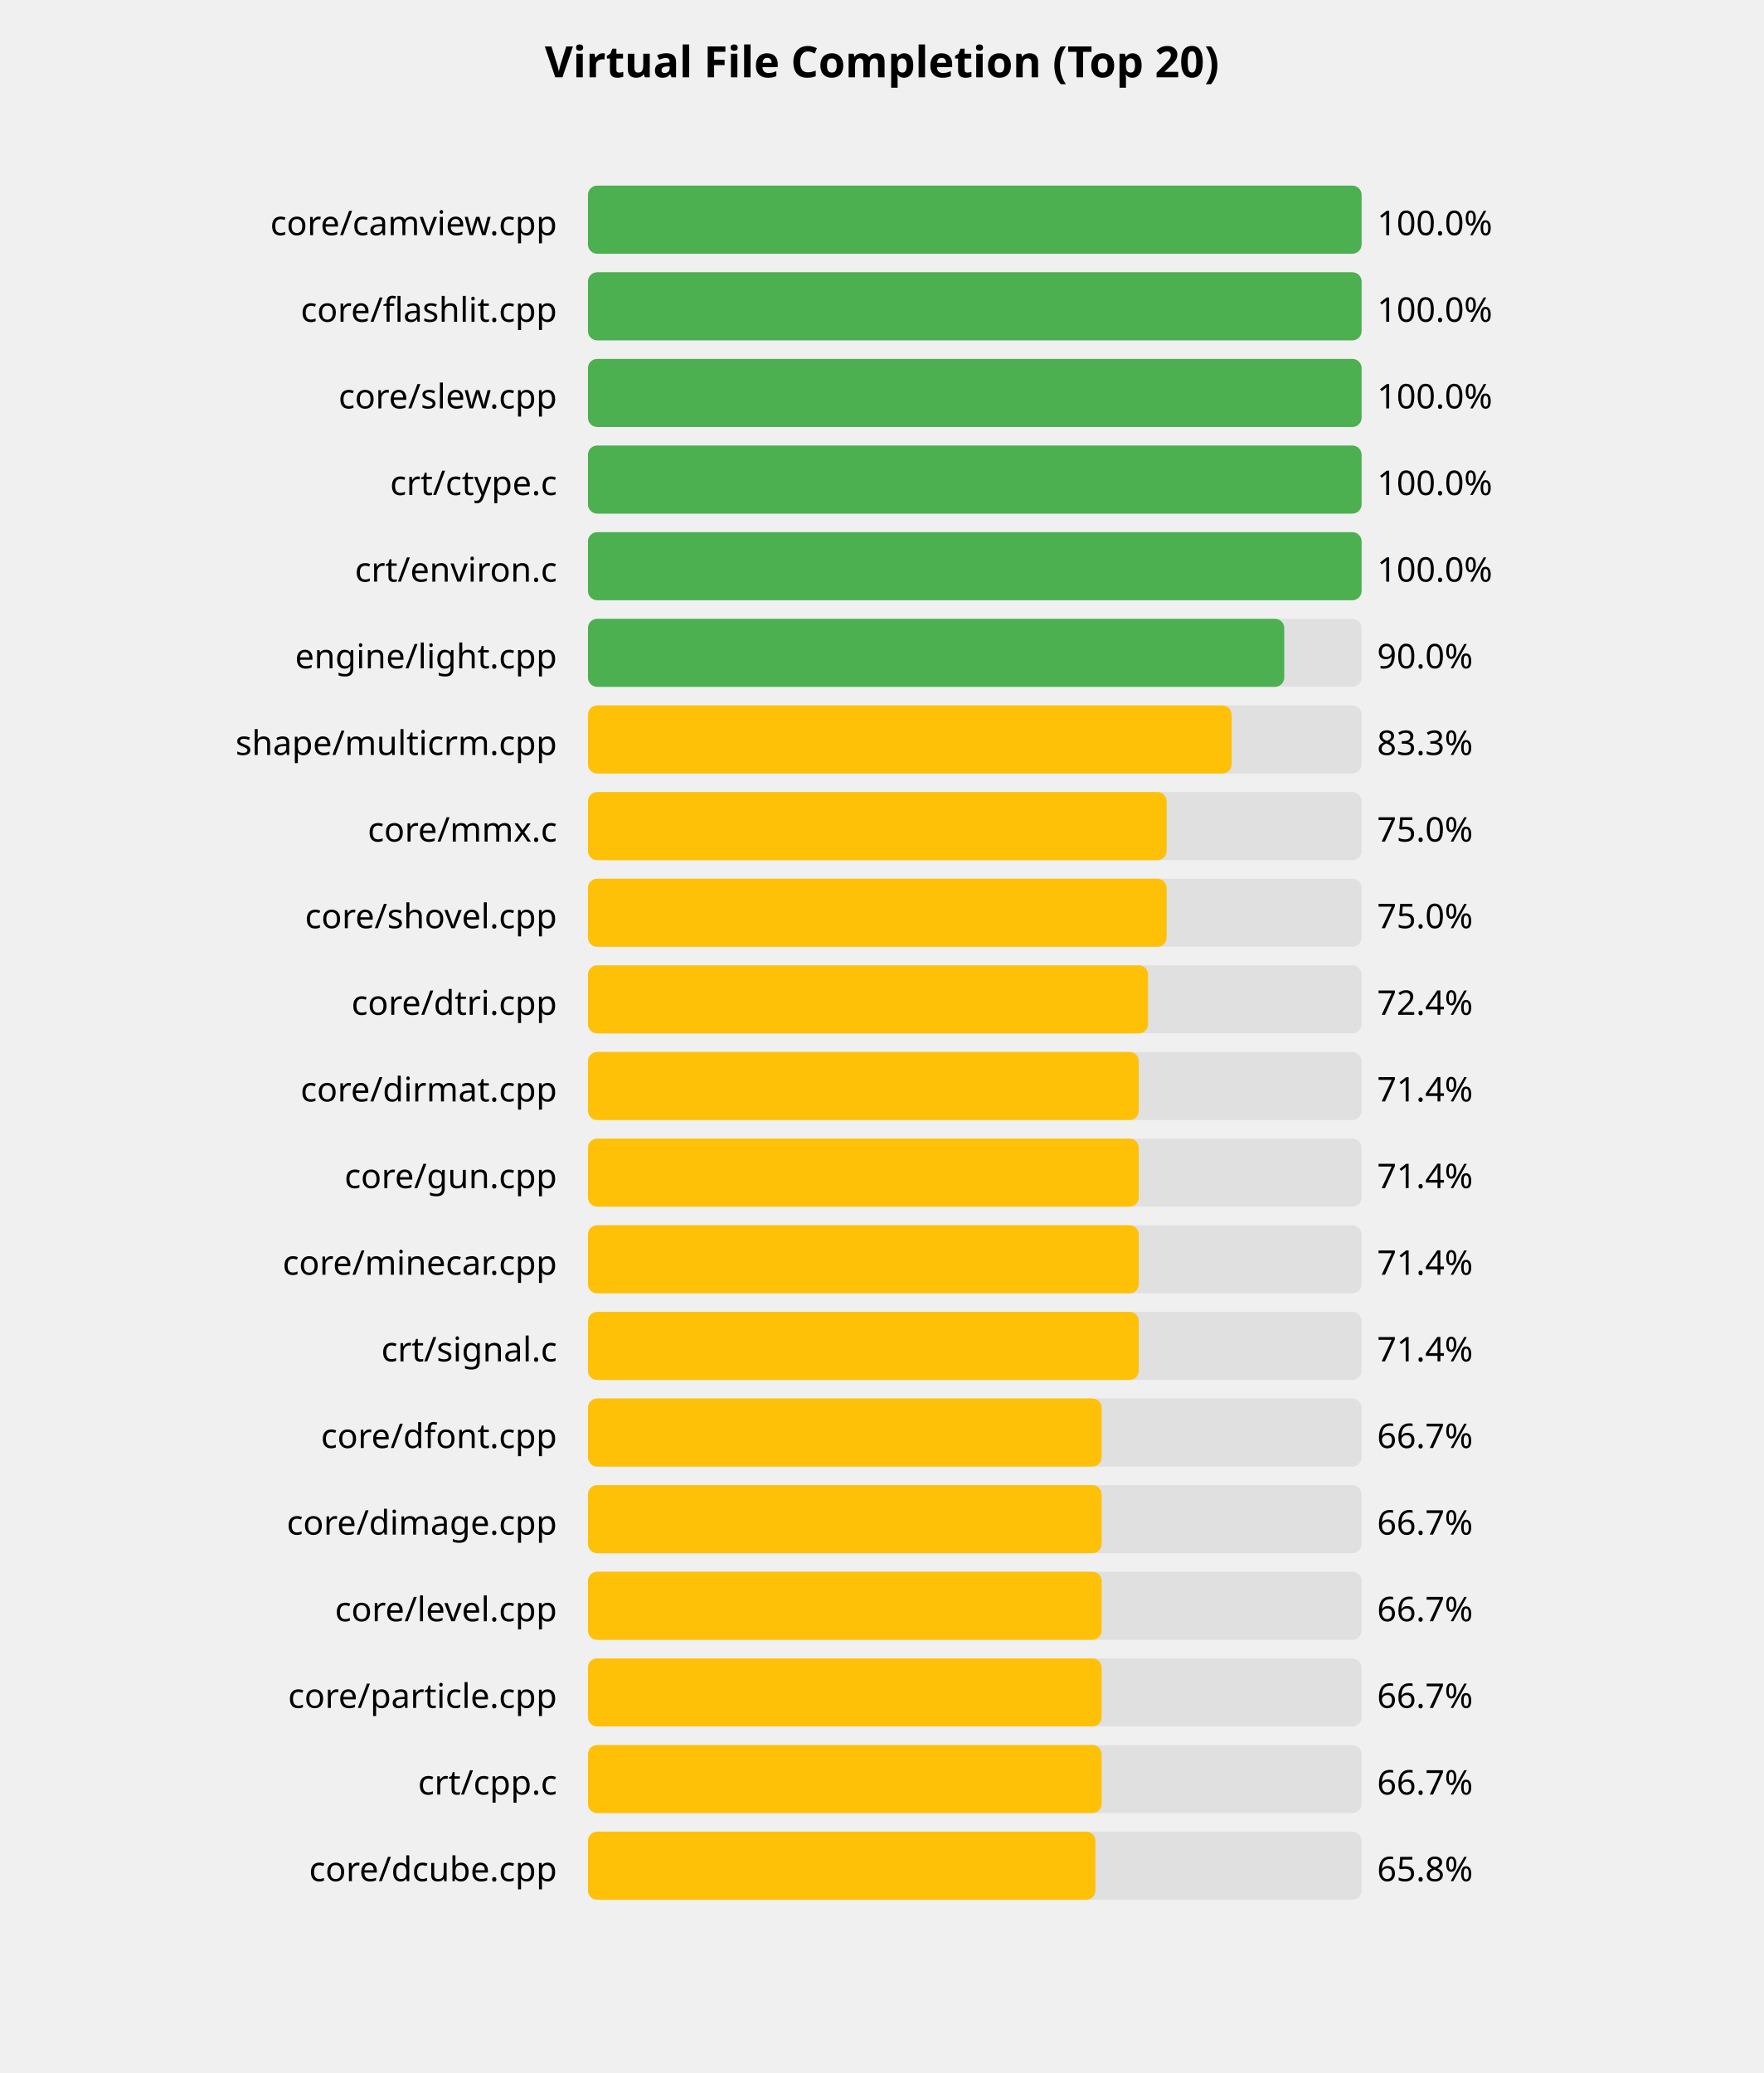
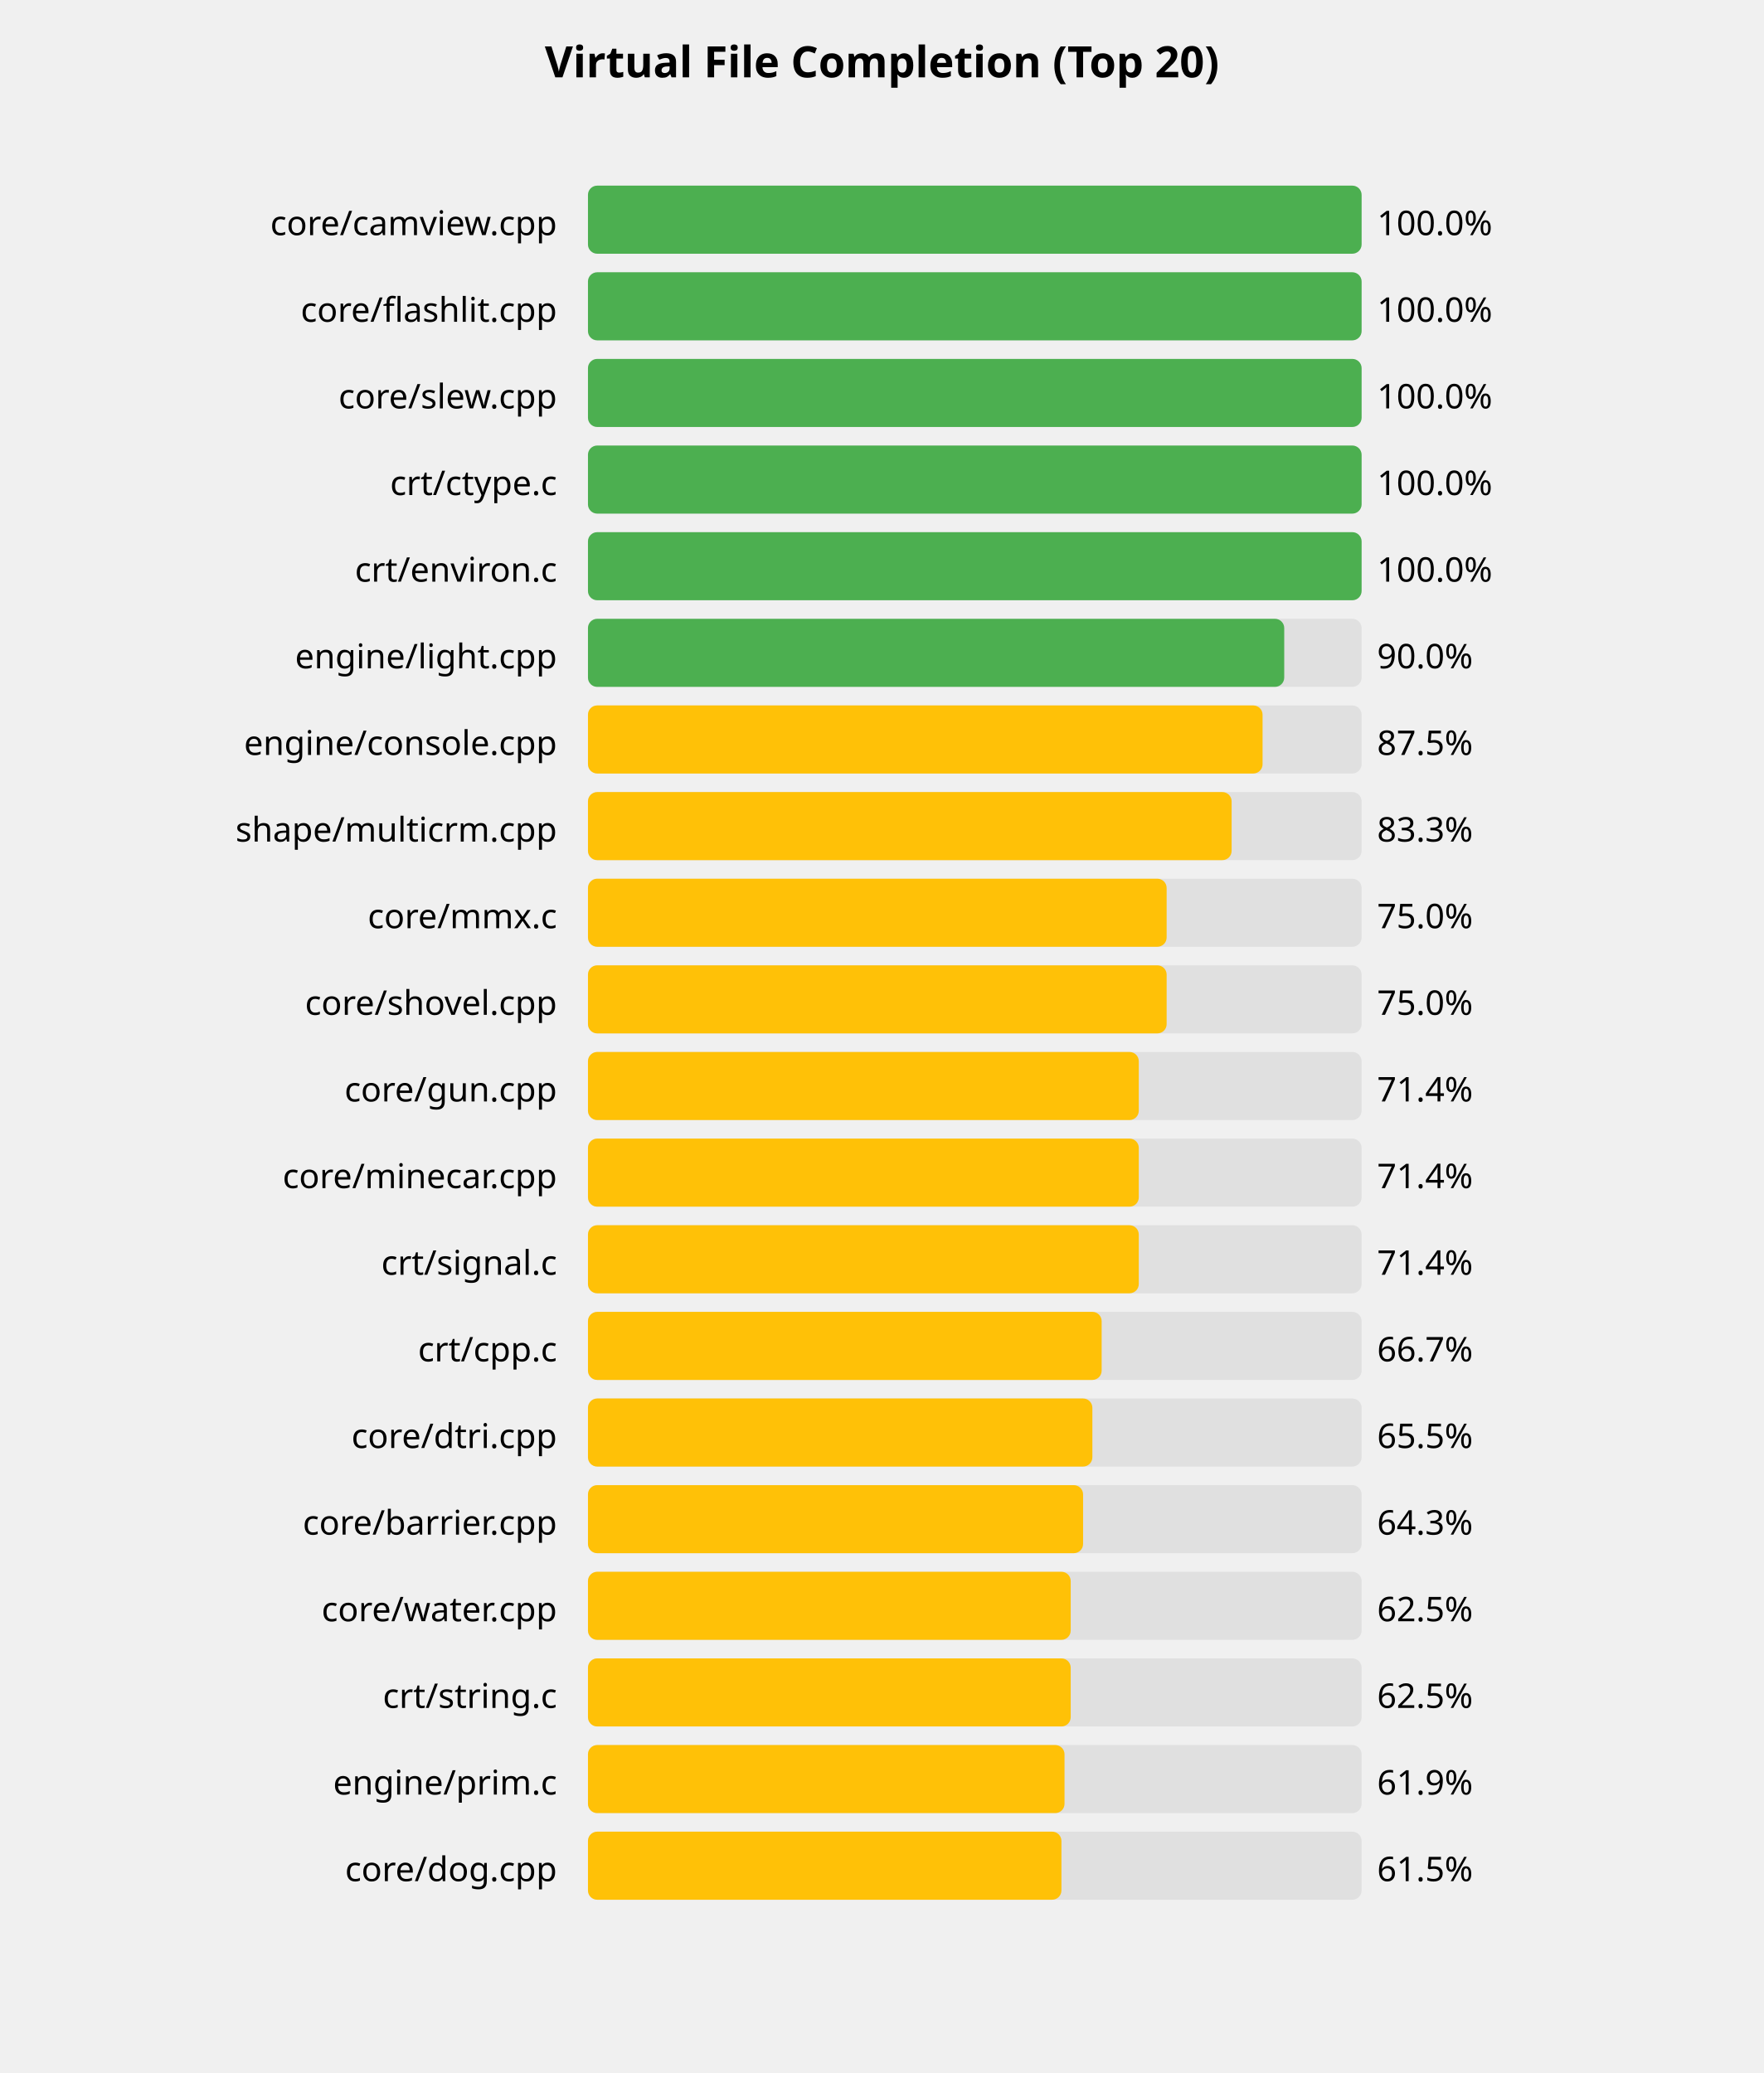
<svg xmlns="http://www.w3.org/2000/svg" width="570" height="670" viewBox="0 0 570 670">
  <style>
    .title { font: bold 14px sans-serif; }
    .label { font: 11px sans-serif; }
    .value { font: bold 11px sans-serif; fill: white; }
    .percent { font: 11px sans-serif; }
  </style>
  <rect width="100%%" height="100%%" fill="white" />
  <text x="285" y="25" class="title" text-anchor="middle">Virtual File Completion (Top 20)</text>
  <text x="180" y="76" class="label" text-anchor="end">core/camview.cpp</text>
  <rect x="190" y="60" width="250" height="22" fill="#E0E0E0" rx="3" />
  <rect x="190" y="60" width="250" height="22" fill="#4CAF50" rx="3" />
  <text x="445" y="76" class="percent">100.0%</text>
  <text x="180" y="104" class="label" text-anchor="end">core/flashlit.cpp</text>
  <rect x="190" y="88" width="250" height="22" fill="#E0E0E0" rx="3" />
  <rect x="190" y="88" width="250" height="22" fill="#4CAF50" rx="3" />
  <text x="445" y="104" class="percent">100.0%</text>
  <text x="180" y="132" class="label" text-anchor="end">core/slew.cpp</text>
  <rect x="190" y="116" width="250" height="22" fill="#E0E0E0" rx="3" />
  <rect x="190" y="116" width="250" height="22" fill="#4CAF50" rx="3" />
  <text x="445" y="132" class="percent">100.0%</text>
  <text x="180" y="160" class="label" text-anchor="end">crt/ctype.c</text>
  <rect x="190" y="144" width="250" height="22" fill="#E0E0E0" rx="3" />
  <rect x="190" y="144" width="250" height="22" fill="#4CAF50" rx="3" />
  <text x="445" y="160" class="percent">100.0%</text>
  <text x="180" y="188" class="label" text-anchor="end">crt/environ.c</text>
  <rect x="190" y="172" width="250" height="22" fill="#E0E0E0" rx="3" />
  <rect x="190" y="172" width="250" height="22" fill="#4CAF50" rx="3" />
  <text x="445" y="188" class="percent">100.0%</text>
  <text x="180" y="216" class="label" text-anchor="end">engine/light.cpp</text>
  <rect x="190" y="200" width="250" height="22" fill="#E0E0E0" rx="3" />
  <rect x="190" y="200" width="225" height="22" fill="#4CAF50" rx="3" />
  <text x="445" y="216" class="percent">90.0%</text>
-   <text x="180" y="244" class="label" text-anchor="end">shape/multicrm.cpp</text>
+   <text x="180" y="244" class="label" text-anchor="end">engine/console.cpp</text>
  <rect x="190" y="228" width="250" height="22" fill="#E0E0E0" rx="3" />
-   <rect x="190" y="228" width="208" height="22" fill="#FFC107" rx="3" />
-   <text x="445" y="244" class="percent">83.3%</text>
-   <text x="180" y="272" class="label" text-anchor="end">core/mmx.c</text>
+   <rect x="190" y="228" width="218" height="22" fill="#FFC107" rx="3" />
+   <text x="445" y="244" class="percent">87.5%</text>
+   <text x="180" y="272" class="label" text-anchor="end">shape/multicrm.cpp</text>
  <rect x="190" y="256" width="250" height="22" fill="#E0E0E0" rx="3" />
-   <rect x="190" y="256" width="187" height="22" fill="#FFC107" rx="3" />
-   <text x="445" y="272" class="percent">75.0%</text>
-   <text x="180" y="300" class="label" text-anchor="end">core/shovel.cpp</text>
+   <rect x="190" y="256" width="208" height="22" fill="#FFC107" rx="3" />
+   <text x="445" y="272" class="percent">83.3%</text>
+   <text x="180" y="300" class="label" text-anchor="end">core/mmx.c</text>
  <rect x="190" y="284" width="250" height="22" fill="#E0E0E0" rx="3" />
  <rect x="190" y="284" width="187" height="22" fill="#FFC107" rx="3" />
  <text x="445" y="300" class="percent">75.0%</text>
-   <text x="180" y="328" class="label" text-anchor="end">core/dtri.cpp</text>
+   <text x="180" y="328" class="label" text-anchor="end">core/shovel.cpp</text>
  <rect x="190" y="312" width="250" height="22" fill="#E0E0E0" rx="3" />
-   <rect x="190" y="312" width="181" height="22" fill="#FFC107" rx="3" />
-   <text x="445" y="328" class="percent">72.4%</text>
-   <text x="180" y="356" class="label" text-anchor="end">core/dirmat.cpp</text>
+   <rect x="190" y="312" width="187" height="22" fill="#FFC107" rx="3" />
+   <text x="445" y="328" class="percent">75.0%</text>
+   <text x="180" y="356" class="label" text-anchor="end">core/gun.cpp</text>
  <rect x="190" y="340" width="250" height="22" fill="#E0E0E0" rx="3" />
  <rect x="190" y="340" width="178" height="22" fill="#FFC107" rx="3" />
  <text x="445" y="356" class="percent">71.4%</text>
-   <text x="180" y="384" class="label" text-anchor="end">core/gun.cpp</text>
+   <text x="180" y="384" class="label" text-anchor="end">core/minecar.cpp</text>
  <rect x="190" y="368" width="250" height="22" fill="#E0E0E0" rx="3" />
  <rect x="190" y="368" width="178" height="22" fill="#FFC107" rx="3" />
  <text x="445" y="384" class="percent">71.4%</text>
-   <text x="180" y="412" class="label" text-anchor="end">core/minecar.cpp</text>
+   <text x="180" y="412" class="label" text-anchor="end">crt/signal.c</text>
  <rect x="190" y="396" width="250" height="22" fill="#E0E0E0" rx="3" />
  <rect x="190" y="396" width="178" height="22" fill="#FFC107" rx="3" />
  <text x="445" y="412" class="percent">71.4%</text>
-   <text x="180" y="440" class="label" text-anchor="end">crt/signal.c</text>
+   <text x="180" y="440" class="label" text-anchor="end">crt/cpp.c</text>
  <rect x="190" y="424" width="250" height="22" fill="#E0E0E0" rx="3" />
-   <rect x="190" y="424" width="178" height="22" fill="#FFC107" rx="3" />
-   <text x="445" y="440" class="percent">71.4%</text>
-   <text x="180" y="468" class="label" text-anchor="end">core/dfont.cpp</text>
+   <rect x="190" y="424" width="166" height="22" fill="#FFC107" rx="3" />
+   <text x="445" y="440" class="percent">66.7%</text>
+   <text x="180" y="468" class="label" text-anchor="end">core/dtri.cpp</text>
  <rect x="190" y="452" width="250" height="22" fill="#E0E0E0" rx="3" />
-   <rect x="190" y="452" width="166" height="22" fill="#FFC107" rx="3" />
-   <text x="445" y="468" class="percent">66.7%</text>
-   <text x="180" y="496" class="label" text-anchor="end">core/dimage.cpp</text>
+   <rect x="190" y="452" width="163" height="22" fill="#FFC107" rx="3" />
+   <text x="445" y="468" class="percent">65.5%</text>
+   <text x="180" y="496" class="label" text-anchor="end">core/barrier.cpp</text>
  <rect x="190" y="480" width="250" height="22" fill="#E0E0E0" rx="3" />
-   <rect x="190" y="480" width="166" height="22" fill="#FFC107" rx="3" />
-   <text x="445" y="496" class="percent">66.7%</text>
-   <text x="180" y="524" class="label" text-anchor="end">core/level.cpp</text>
+   <rect x="190" y="480" width="160" height="22" fill="#FFC107" rx="3" />
+   <text x="445" y="496" class="percent">64.3%</text>
+   <text x="180" y="524" class="label" text-anchor="end">core/water.cpp</text>
  <rect x="190" y="508" width="250" height="22" fill="#E0E0E0" rx="3" />
-   <rect x="190" y="508" width="166" height="22" fill="#FFC107" rx="3" />
-   <text x="445" y="524" class="percent">66.7%</text>
-   <text x="180" y="552" class="label" text-anchor="end">core/particle.cpp</text>
+   <rect x="190" y="508" width="156" height="22" fill="#FFC107" rx="3" />
+   <text x="445" y="524" class="percent">62.5%</text>
+   <text x="180" y="552" class="label" text-anchor="end">crt/string.c</text>
  <rect x="190" y="536" width="250" height="22" fill="#E0E0E0" rx="3" />
-   <rect x="190" y="536" width="166" height="22" fill="#FFC107" rx="3" />
-   <text x="445" y="552" class="percent">66.7%</text>
-   <text x="180" y="580" class="label" text-anchor="end">crt/cpp.c</text>
+   <rect x="190" y="536" width="156" height="22" fill="#FFC107" rx="3" />
+   <text x="445" y="552" class="percent">62.5%</text>
+   <text x="180" y="580" class="label" text-anchor="end">engine/prim.c</text>
  <rect x="190" y="564" width="250" height="22" fill="#E0E0E0" rx="3" />
-   <rect x="190" y="564" width="166" height="22" fill="#FFC107" rx="3" />
-   <text x="445" y="580" class="percent">66.7%</text>
-   <text x="180" y="608" class="label" text-anchor="end">core/dcube.cpp</text>
+   <rect x="190" y="564" width="154" height="22" fill="#FFC107" rx="3" />
+   <text x="445" y="580" class="percent">61.9%</text>
+   <text x="180" y="608" class="label" text-anchor="end">core/dog.cpp</text>
  <rect x="190" y="592" width="250" height="22" fill="#E0E0E0" rx="3" />
-   <rect x="190" y="592" width="164" height="22" fill="#FFC107" rx="3" />
-   <text x="445" y="608" class="percent">65.8%</text>
+   <rect x="190" y="592" width="153" height="22" fill="#FFC107" rx="3" />
+   <text x="445" y="608" class="percent">61.5%</text>
</svg>
